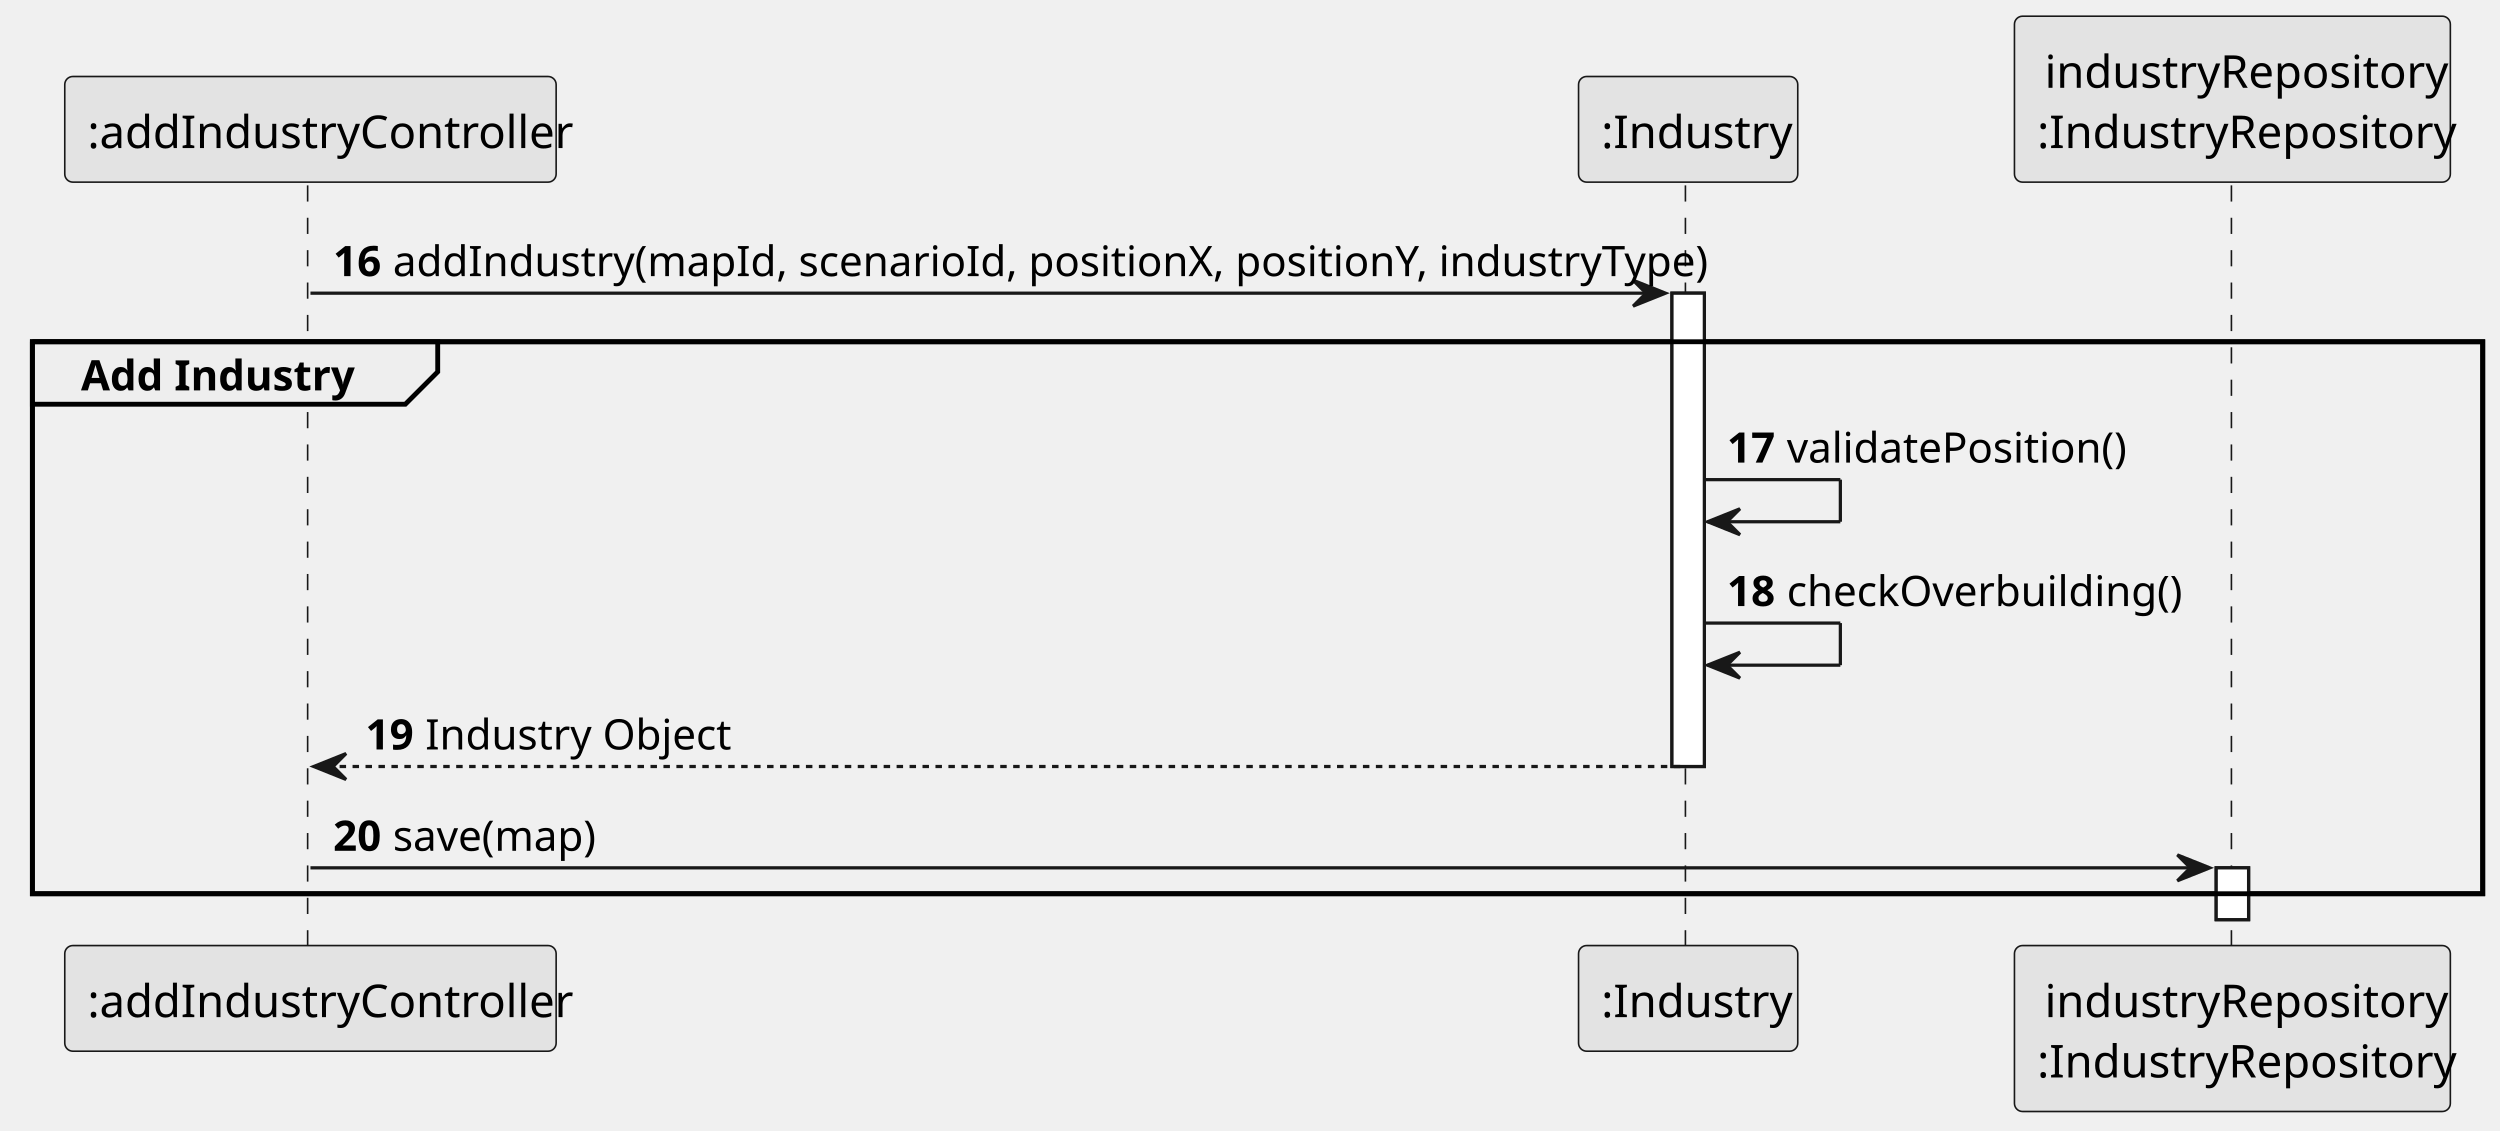
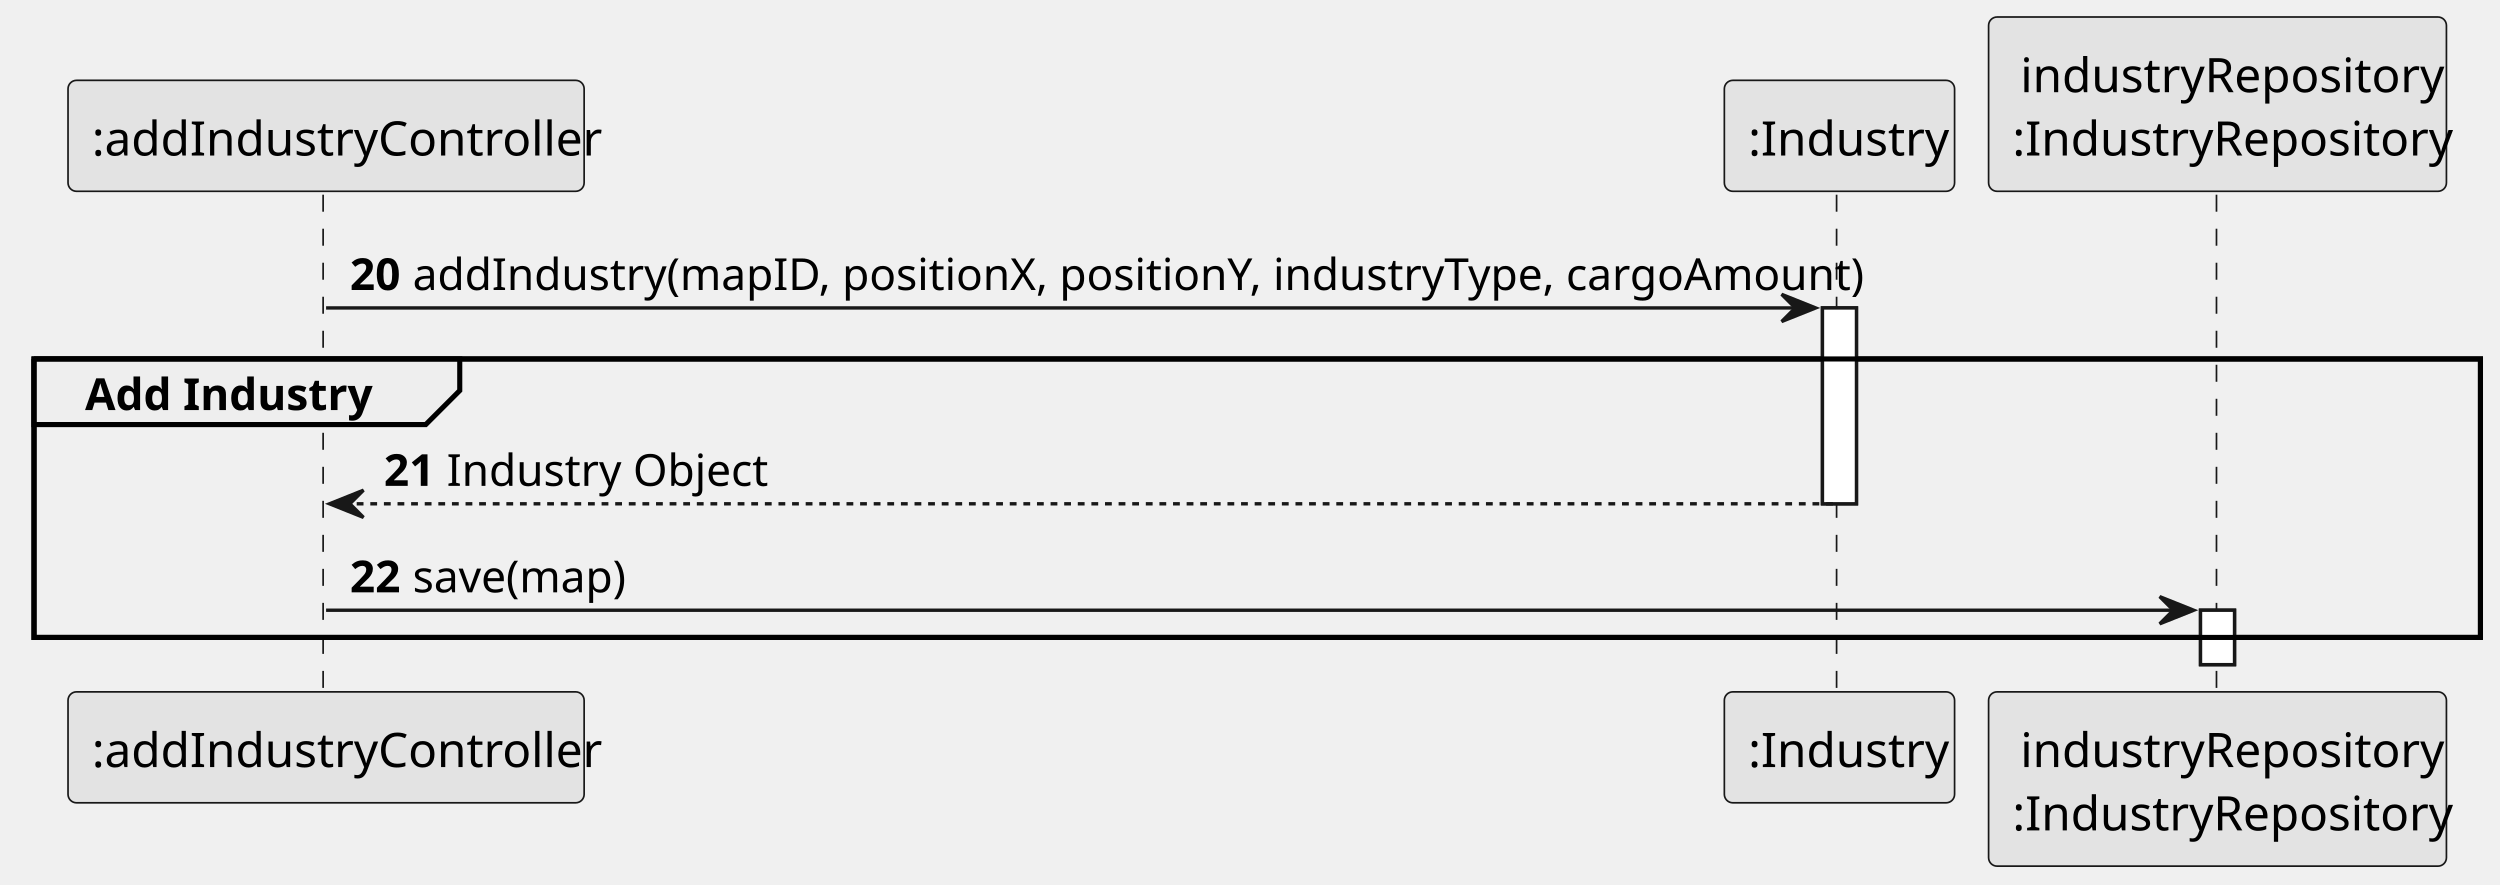
- <svg xmlns="http://www.w3.org/2000/svg" contentStyleType="text/css" height="349px" preserveAspectRatio="none" style="width:772px;height:349px;background:#FFFFFF;" version="1.1" viewBox="0 0 772 349" width="772px" zoomAndPan="magnify">
+ <svg xmlns="http://www.w3.org/2000/svg" contentStyleType="text/css" height="260px" preserveAspectRatio="none" style="width:735px;height:260px;background:#FFFFFF;" version="1.1" viewBox="0 0 735 260" width="735px" zoomAndPan="magnify">
  <defs />
  <g>
-     <rect fill="#FFFFFF" height="146.164" style="stroke:#181818;stroke-width:1.0;" width="10" x="516.302" y="90.533" />
-     <rect fill="#FFFFFF" height="16" style="stroke:#181818;stroke-width:1.0;" width="10" x="684.365" y="267.988" />
-     <rect fill="none" height="170.455" style="stroke:#000000;stroke-width:1.5;" width="756.668" x="10" y="105.533" />
-     <line style="stroke:#181818;stroke-width:0.5;stroke-dasharray:5.0,5.0;" x1="95" x2="95" y1="57.242" y2="292.988" />
-     <line style="stroke:#181818;stroke-width:0.5;stroke-dasharray:5.0,5.0;" x1="520.457" x2="520.457" y1="57.242" y2="292.988" />
-     <line style="stroke:#181818;stroke-width:0.5;stroke-dasharray:5.0,5.0;" x1="689.062" x2="689.062" y1="57.242" y2="292.988" />
+     <rect fill="#FFFFFF" height="57.582" style="stroke:#181818;stroke-width:1.0;" width="10" x="535.802" y="90.533" />
+     <rect fill="#FFFFFF" height="16" style="stroke:#181818;stroke-width:1.0;" width="10" x="646.95" y="179.406" />
+     <rect fill="none" height="81.873" style="stroke:#000000;stroke-width:1.5;" width="719.253" x="10" y="105.533" />
+     <line style="stroke:#181818;stroke-width:0.5;stroke-dasharray:5.0,5.0;" x1="95" x2="95" y1="57.242" y2="204.406" />
+     <line style="stroke:#181818;stroke-width:0.5;stroke-dasharray:5.0,5.0;" x1="539.957" x2="539.957" y1="57.242" y2="204.406" />
+     <line style="stroke:#181818;stroke-width:0.5;stroke-dasharray:5.0,5.0;" x1="651.646" x2="651.646" y1="57.242" y2="204.406" />
    <rect fill="#E3E3E3" height="32.621" rx="2.5" ry="2.5" style="stroke:#181818;stroke-width:0.5;" width="151.737" x="20" y="23.621" />
    <text fill="#000000" font-family="sans-serif" font-size="14" lengthAdjust="spacing" textLength="137.737" x="27" y="45.728">:addIndustryController</text>
-     <rect fill="#E3E3E3" height="32.621" rx="2.5" ry="2.5" style="stroke:#181818;stroke-width:0.5;" width="151.737" x="20" y="291.988" />
-     <text fill="#000000" font-family="sans-serif" font-size="14" lengthAdjust="spacing" textLength="137.737" x="27" y="314.096">:addIndustryController</text>
-     <rect fill="#E3E3E3" height="32.621" rx="2.5" ry="2.5" style="stroke:#181818;stroke-width:0.5;" width="67.689" x="487.457" y="23.621" />
-     <text fill="#000000" font-family="sans-serif" font-size="14" lengthAdjust="spacing" textLength="53.69" x="494.457" y="45.728">:Industry</text>
-     <rect fill="#E3E3E3" height="32.621" rx="2.5" ry="2.5" style="stroke:#181818;stroke-width:0.5;" width="67.689" x="487.457" y="291.988" />
-     <text fill="#000000" font-family="sans-serif" font-size="14" lengthAdjust="spacing" textLength="53.69" x="494.457" y="314.096">:Industry</text>
-     <rect fill="#E3E3E3" height="51.242" rx="2.5" ry="2.5" style="stroke:#181818;stroke-width:0.5;" width="134.606" x="622.062" y="5" />
-     <text fill="#000000" font-family="sans-serif" font-size="14" lengthAdjust="spacing" textLength="115.938" x="631.396" y="27.107">industryRepository</text>
-     <text fill="#000000" font-family="sans-serif" font-size="14" lengthAdjust="spacing" textLength="120.606" x="629.062" y="45.728">:IndustryRepository</text>
-     <rect fill="#E3E3E3" height="51.242" rx="2.5" ry="2.5" style="stroke:#181818;stroke-width:0.5;" width="134.606" x="622.062" y="291.988" />
-     <text fill="#000000" font-family="sans-serif" font-size="14" lengthAdjust="spacing" textLength="115.938" x="631.396" y="314.096">industryRepository</text>
-     <text fill="#000000" font-family="sans-serif" font-size="14" lengthAdjust="spacing" textLength="120.606" x="629.062" y="332.717">:IndustryRepository</text>
-     <rect fill="#FFFFFF" height="146.164" style="stroke:#181818;stroke-width:1.0;" width="10" x="516.302" y="90.533" />
-     <rect fill="#FFFFFF" height="16" style="stroke:#181818;stroke-width:1.0;" width="10" x="684.365" y="267.988" />
-     <polygon fill="#181818" points="504.302,86.533,514.302,90.533,504.302,94.533,508.302,90.533" style="stroke:#181818;stroke-width:1.0;" />
-     <line style="stroke:#181818;stroke-width:1.0;" x1="95.869" x2="510.302" y1="90.533" y2="90.533" />
-     <text fill="#000000" font-family="sans-serif" font-size="13" font-weight="bold" lengthAdjust="spacing" textLength="14.46" x="102.869" y="85.27">16</text>
-     <text fill="#000000" font-family="sans-serif" font-size="13" lengthAdjust="spacing" textLength="382.973" x="121.329" y="85.27">addIndustry(mapId, scenarioId, positionX, positionY, industryType)</text>
+     <rect fill="#E3E3E3" height="32.621" rx="2.5" ry="2.5" style="stroke:#181818;stroke-width:0.5;" width="151.737" x="20" y="203.406" />
+     <text fill="#000000" font-family="sans-serif" font-size="14" lengthAdjust="spacing" textLength="137.737" x="27" y="225.514">:addIndustryController</text>
+     <rect fill="#E3E3E3" height="32.621" rx="2.5" ry="2.5" style="stroke:#181818;stroke-width:0.5;" width="67.689" x="506.957" y="23.621" />
+     <text fill="#000000" font-family="sans-serif" font-size="14" lengthAdjust="spacing" textLength="53.69" x="513.957" y="45.728">:Industry</text>
+     <rect fill="#E3E3E3" height="32.621" rx="2.5" ry="2.5" style="stroke:#181818;stroke-width:0.5;" width="67.689" x="506.957" y="203.406" />
+     <text fill="#000000" font-family="sans-serif" font-size="14" lengthAdjust="spacing" textLength="53.69" x="513.957" y="225.514">:Industry</text>
+     <rect fill="#E3E3E3" height="51.242" rx="2.5" ry="2.5" style="stroke:#181818;stroke-width:0.5;" width="134.606" x="584.646" y="5" />
+     <text fill="#000000" font-family="sans-serif" font-size="14" lengthAdjust="spacing" textLength="115.938" x="593.981" y="27.107">industryRepository</text>
+     <text fill="#000000" font-family="sans-serif" font-size="14" lengthAdjust="spacing" textLength="120.606" x="591.646" y="45.728">:IndustryRepository</text>
+     <rect fill="#E3E3E3" height="51.242" rx="2.5" ry="2.5" style="stroke:#181818;stroke-width:0.5;" width="134.606" x="584.646" y="203.406" />
+     <text fill="#000000" font-family="sans-serif" font-size="14" lengthAdjust="spacing" textLength="115.938" x="593.981" y="225.514">industryRepository</text>
+     <text fill="#000000" font-family="sans-serif" font-size="14" lengthAdjust="spacing" textLength="120.606" x="591.646" y="244.135">:IndustryRepository</text>
+     <rect fill="#FFFFFF" height="57.582" style="stroke:#181818;stroke-width:1.0;" width="10" x="535.802" y="90.533" />
+     <rect fill="#FFFFFF" height="16" style="stroke:#181818;stroke-width:1.0;" width="10" x="646.95" y="179.406" />
+     <polygon fill="#181818" points="523.802,86.533,533.802,90.533,523.802,94.533,527.802,90.533" style="stroke:#181818;stroke-width:1.0;" />
+     <line style="stroke:#181818;stroke-width:1.0;" x1="95.869" x2="529.802" y1="90.533" y2="90.533" />
+     <text fill="#000000" font-family="sans-serif" font-size="13" font-weight="bold" lengthAdjust="spacing" textLength="14.46" x="102.869" y="85.27">20</text>
+     <text fill="#000000" font-family="sans-serif" font-size="13" lengthAdjust="spacing" textLength="402.473" x="121.329" y="85.27">addIndustry(mapID, positionX, positionY, industryType, cargoAmount)</text>
    <path d="M10,105.533 L135.165,105.533 L135.165,114.824 L125.165,124.824 L10,124.824 L10,105.533 " fill="#EEEEEE" style="stroke:#000000;stroke-width:1.5;" />
-     <rect fill="none" height="170.455" style="stroke:#000000;stroke-width:1.5;" width="756.668" x="10" y="105.533" />
+     <rect fill="none" height="81.873" style="stroke:#000000;stroke-width:1.5;" width="719.253" x="10" y="105.533" />
    <text fill="#000000" font-family="sans-serif" font-size="13" font-weight="bold" lengthAdjust="spacing" textLength="80.165" x="25" y="120.561">Add Industry</text>
-     <line style="stroke:#181818;stroke-width:1.0;" x1="526.302" x2="568.302" y1="148.115" y2="148.115" />
-     <line style="stroke:#181818;stroke-width:1.0;" x1="568.302" x2="568.302" y1="148.115" y2="161.115" />
-     <line style="stroke:#181818;stroke-width:1.0;" x1="527.302" x2="568.302" y1="161.115" y2="161.115" />
-     <polygon fill="#181818" points="537.302,157.115,527.302,161.115,537.302,165.115,533.302,161.115" style="stroke:#181818;stroke-width:1.0;" />
-     <text fill="#000000" font-family="sans-serif" font-size="13" font-weight="bold" lengthAdjust="spacing" textLength="14.46" x="533.302" y="142.852">17</text>
-     <text fill="#000000" font-family="sans-serif" font-size="13" lengthAdjust="spacing" textLength="99.715" x="551.762" y="142.852">validatePosition()</text>
-     <line style="stroke:#181818;stroke-width:1.0;" x1="526.302" x2="568.302" y1="192.406" y2="192.406" />
-     <line style="stroke:#181818;stroke-width:1.0;" x1="568.302" x2="568.302" y1="192.406" y2="205.406" />
-     <line style="stroke:#181818;stroke-width:1.0;" x1="527.302" x2="568.302" y1="205.406" y2="205.406" />
-     <polygon fill="#181818" points="537.302,201.406,527.302,205.406,537.302,209.406,533.302,205.406" style="stroke:#181818;stroke-width:1.0;" />
-     <text fill="#000000" font-family="sans-serif" font-size="13" font-weight="bold" lengthAdjust="spacing" textLength="14.46" x="533.302" y="187.144">18</text>
-     <text fill="#000000" font-family="sans-serif" font-size="13" lengthAdjust="spacing" textLength="115.603" x="551.762" y="187.144">checkOverbuilding()</text>
-     <polygon fill="#181818" points="106.869,232.697,96.869,236.697,106.869,240.697,102.869,236.697" style="stroke:#181818;stroke-width:1.0;" />
-     <line style="stroke:#181818;stroke-width:1.0;stroke-dasharray:2.0,2.0;" x1="100.869" x2="520.302" y1="236.697" y2="236.697" />
-     <text fill="#000000" font-family="sans-serif" font-size="13" font-weight="bold" lengthAdjust="spacing" textLength="14.46" x="112.869" y="231.435">19</text>
-     <text fill="#000000" font-family="sans-serif" font-size="13" lengthAdjust="spacing" textLength="87.426" x="131.329" y="231.435">Industry Object</text>
-     <polygon fill="#181818" points="672.365,263.988,682.365,267.988,672.365,271.988,676.365,267.988" style="stroke:#181818;stroke-width:1.0;" />
-     <line style="stroke:#181818;stroke-width:1.0;" x1="95.869" x2="678.365" y1="267.988" y2="267.988" />
-     <text fill="#000000" font-family="sans-serif" font-size="13" font-weight="bold" lengthAdjust="spacing" textLength="14.46" x="102.869" y="262.726">20</text>
-     <text fill="#000000" font-family="sans-serif" font-size="13" lengthAdjust="spacing" textLength="61.407" x="121.329" y="262.726">save(map)</text>
+     <polygon fill="#181818" points="106.869,144.115,96.869,148.115,106.869,152.115,102.869,148.115" style="stroke:#181818;stroke-width:1.0;" />
+     <line style="stroke:#181818;stroke-width:1.0;stroke-dasharray:2.0,2.0;" x1="100.869" x2="539.802" y1="148.115" y2="148.115" />
+     <text fill="#000000" font-family="sans-serif" font-size="13" font-weight="bold" lengthAdjust="spacing" textLength="14.46" x="112.869" y="142.852">21</text>
+     <text fill="#000000" font-family="sans-serif" font-size="13" lengthAdjust="spacing" textLength="87.426" x="131.329" y="142.852">Industry Object</text>
+     <polygon fill="#181818" points="634.95,175.406,644.95,179.406,634.95,183.406,638.95,179.406" style="stroke:#181818;stroke-width:1.0;" />
+     <line style="stroke:#181818;stroke-width:1.0;" x1="95.869" x2="640.95" y1="179.406" y2="179.406" />
+     <text fill="#000000" font-family="sans-serif" font-size="13" font-weight="bold" lengthAdjust="spacing" textLength="14.46" x="102.869" y="174.144">22</text>
+     <text fill="#000000" font-family="sans-serif" font-size="13" lengthAdjust="spacing" textLength="61.407" x="121.329" y="174.144">save(map)</text>
  </g>
</svg>
